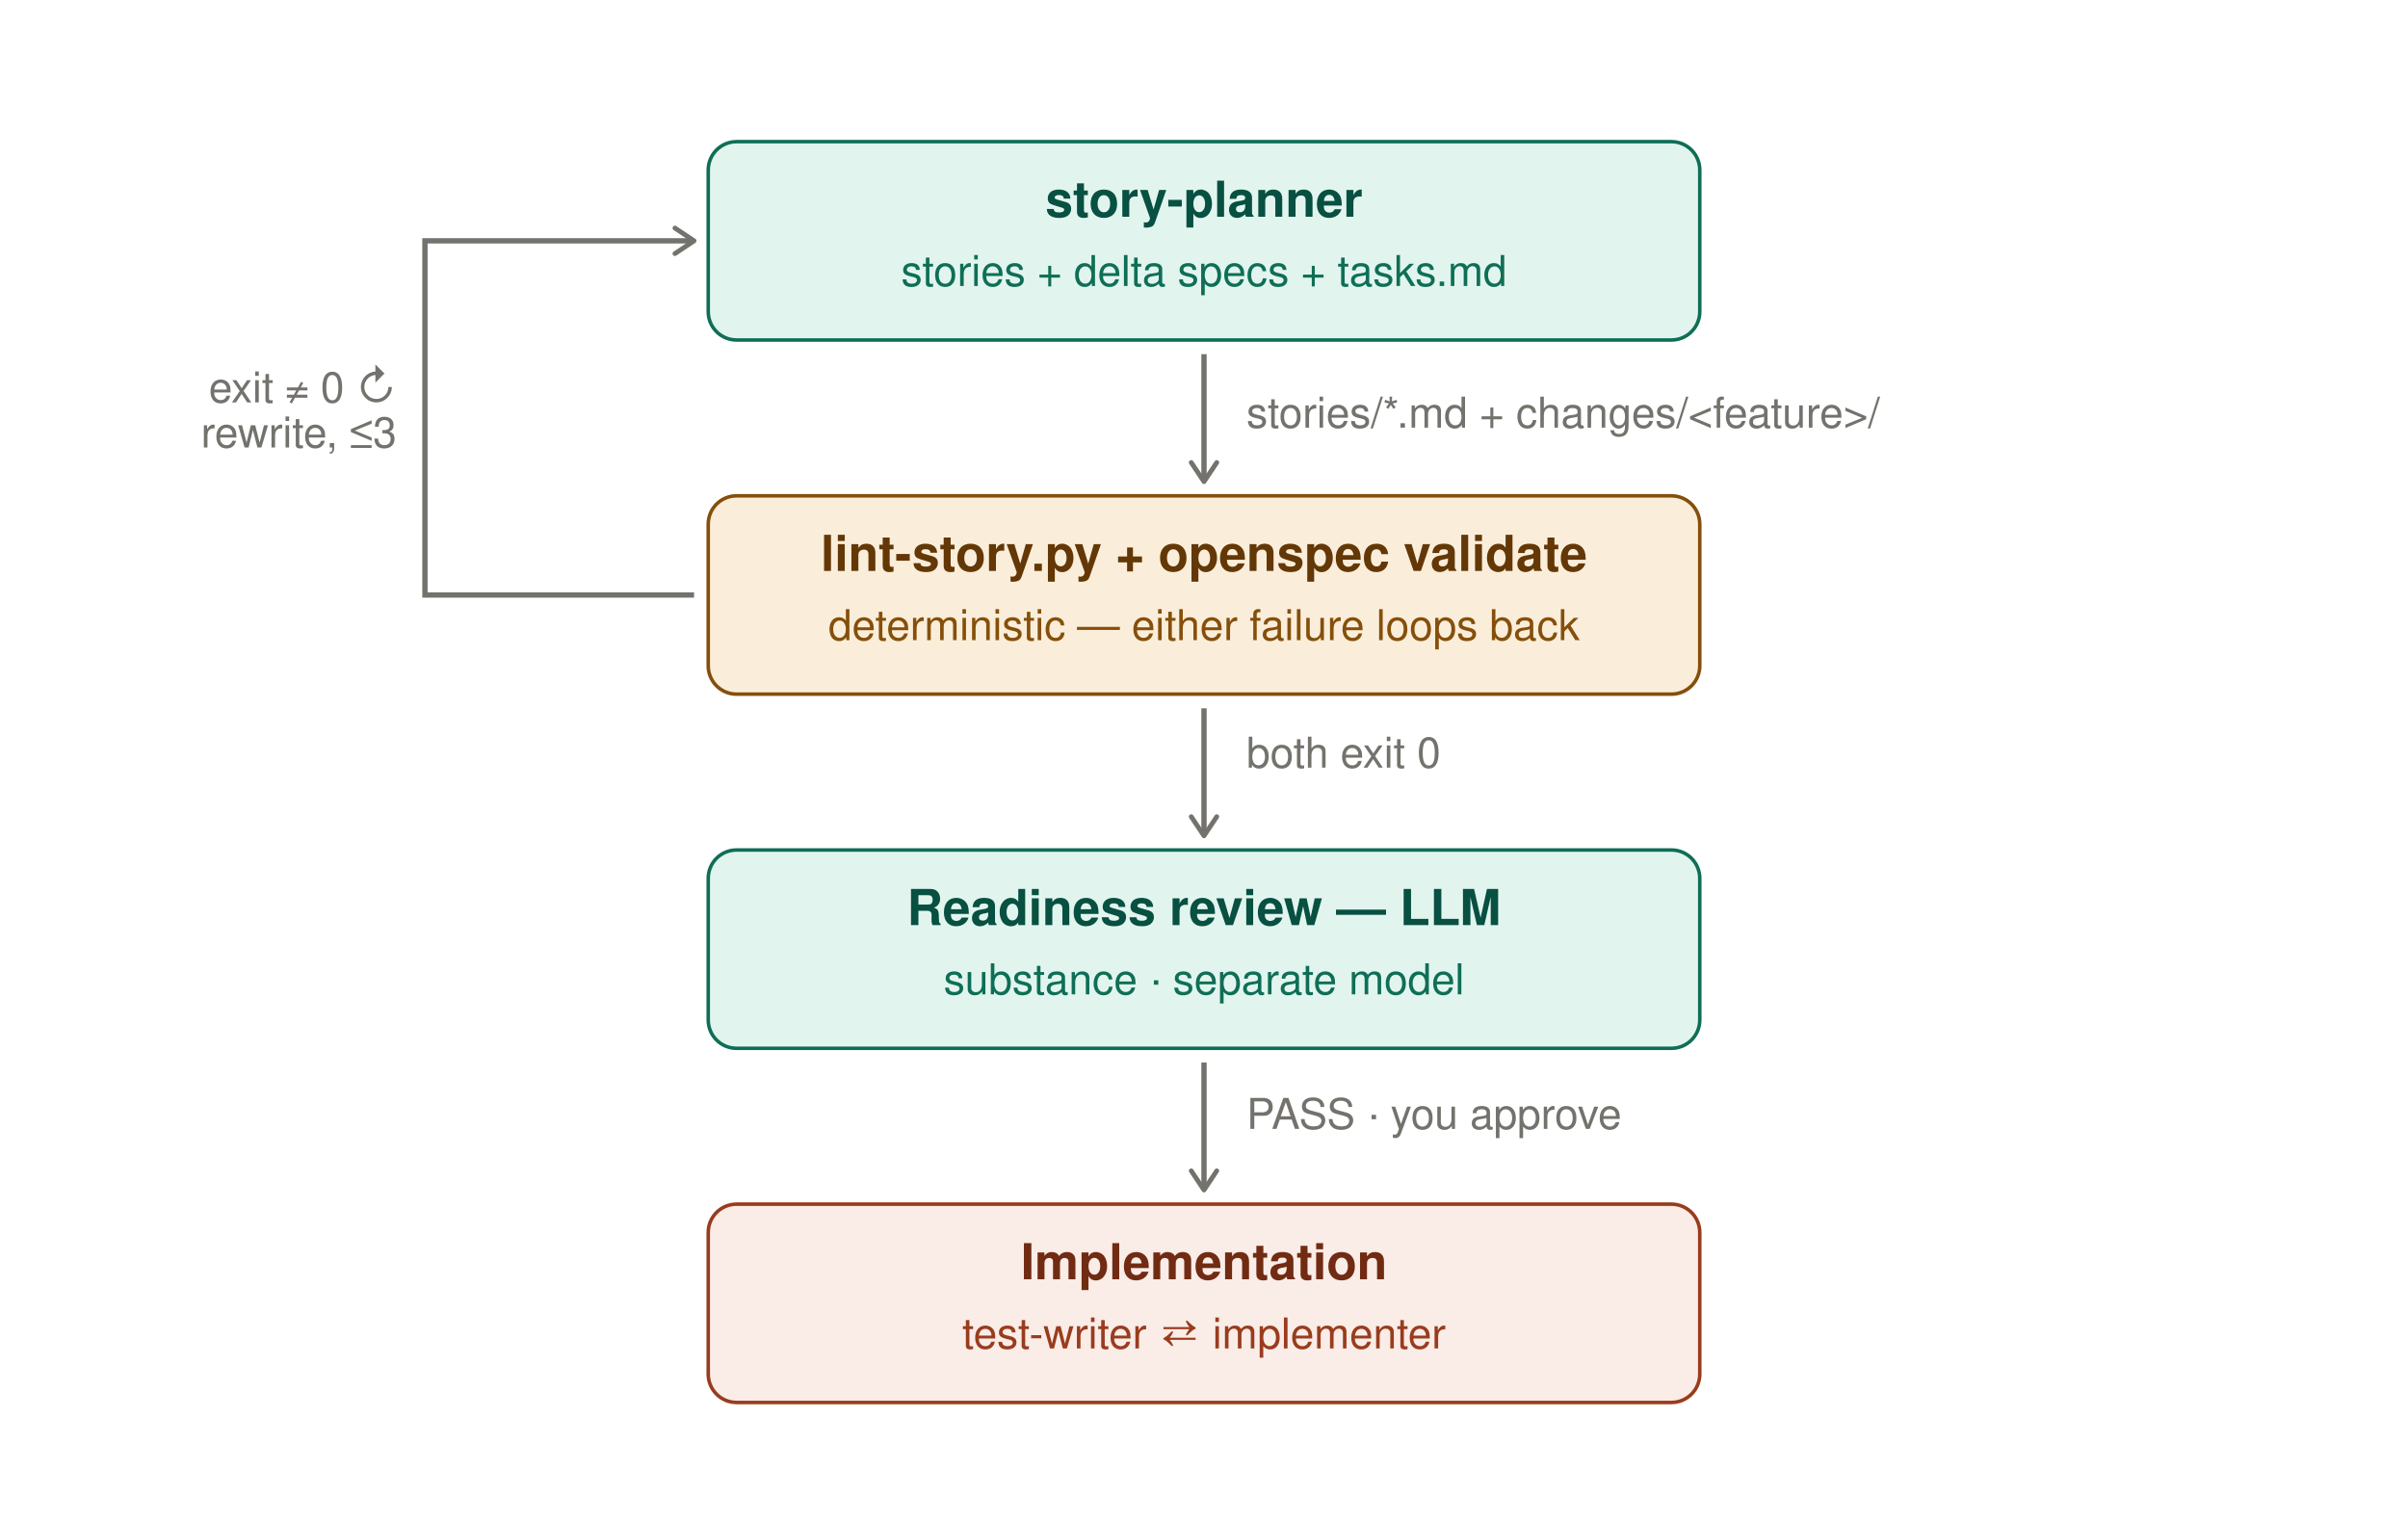
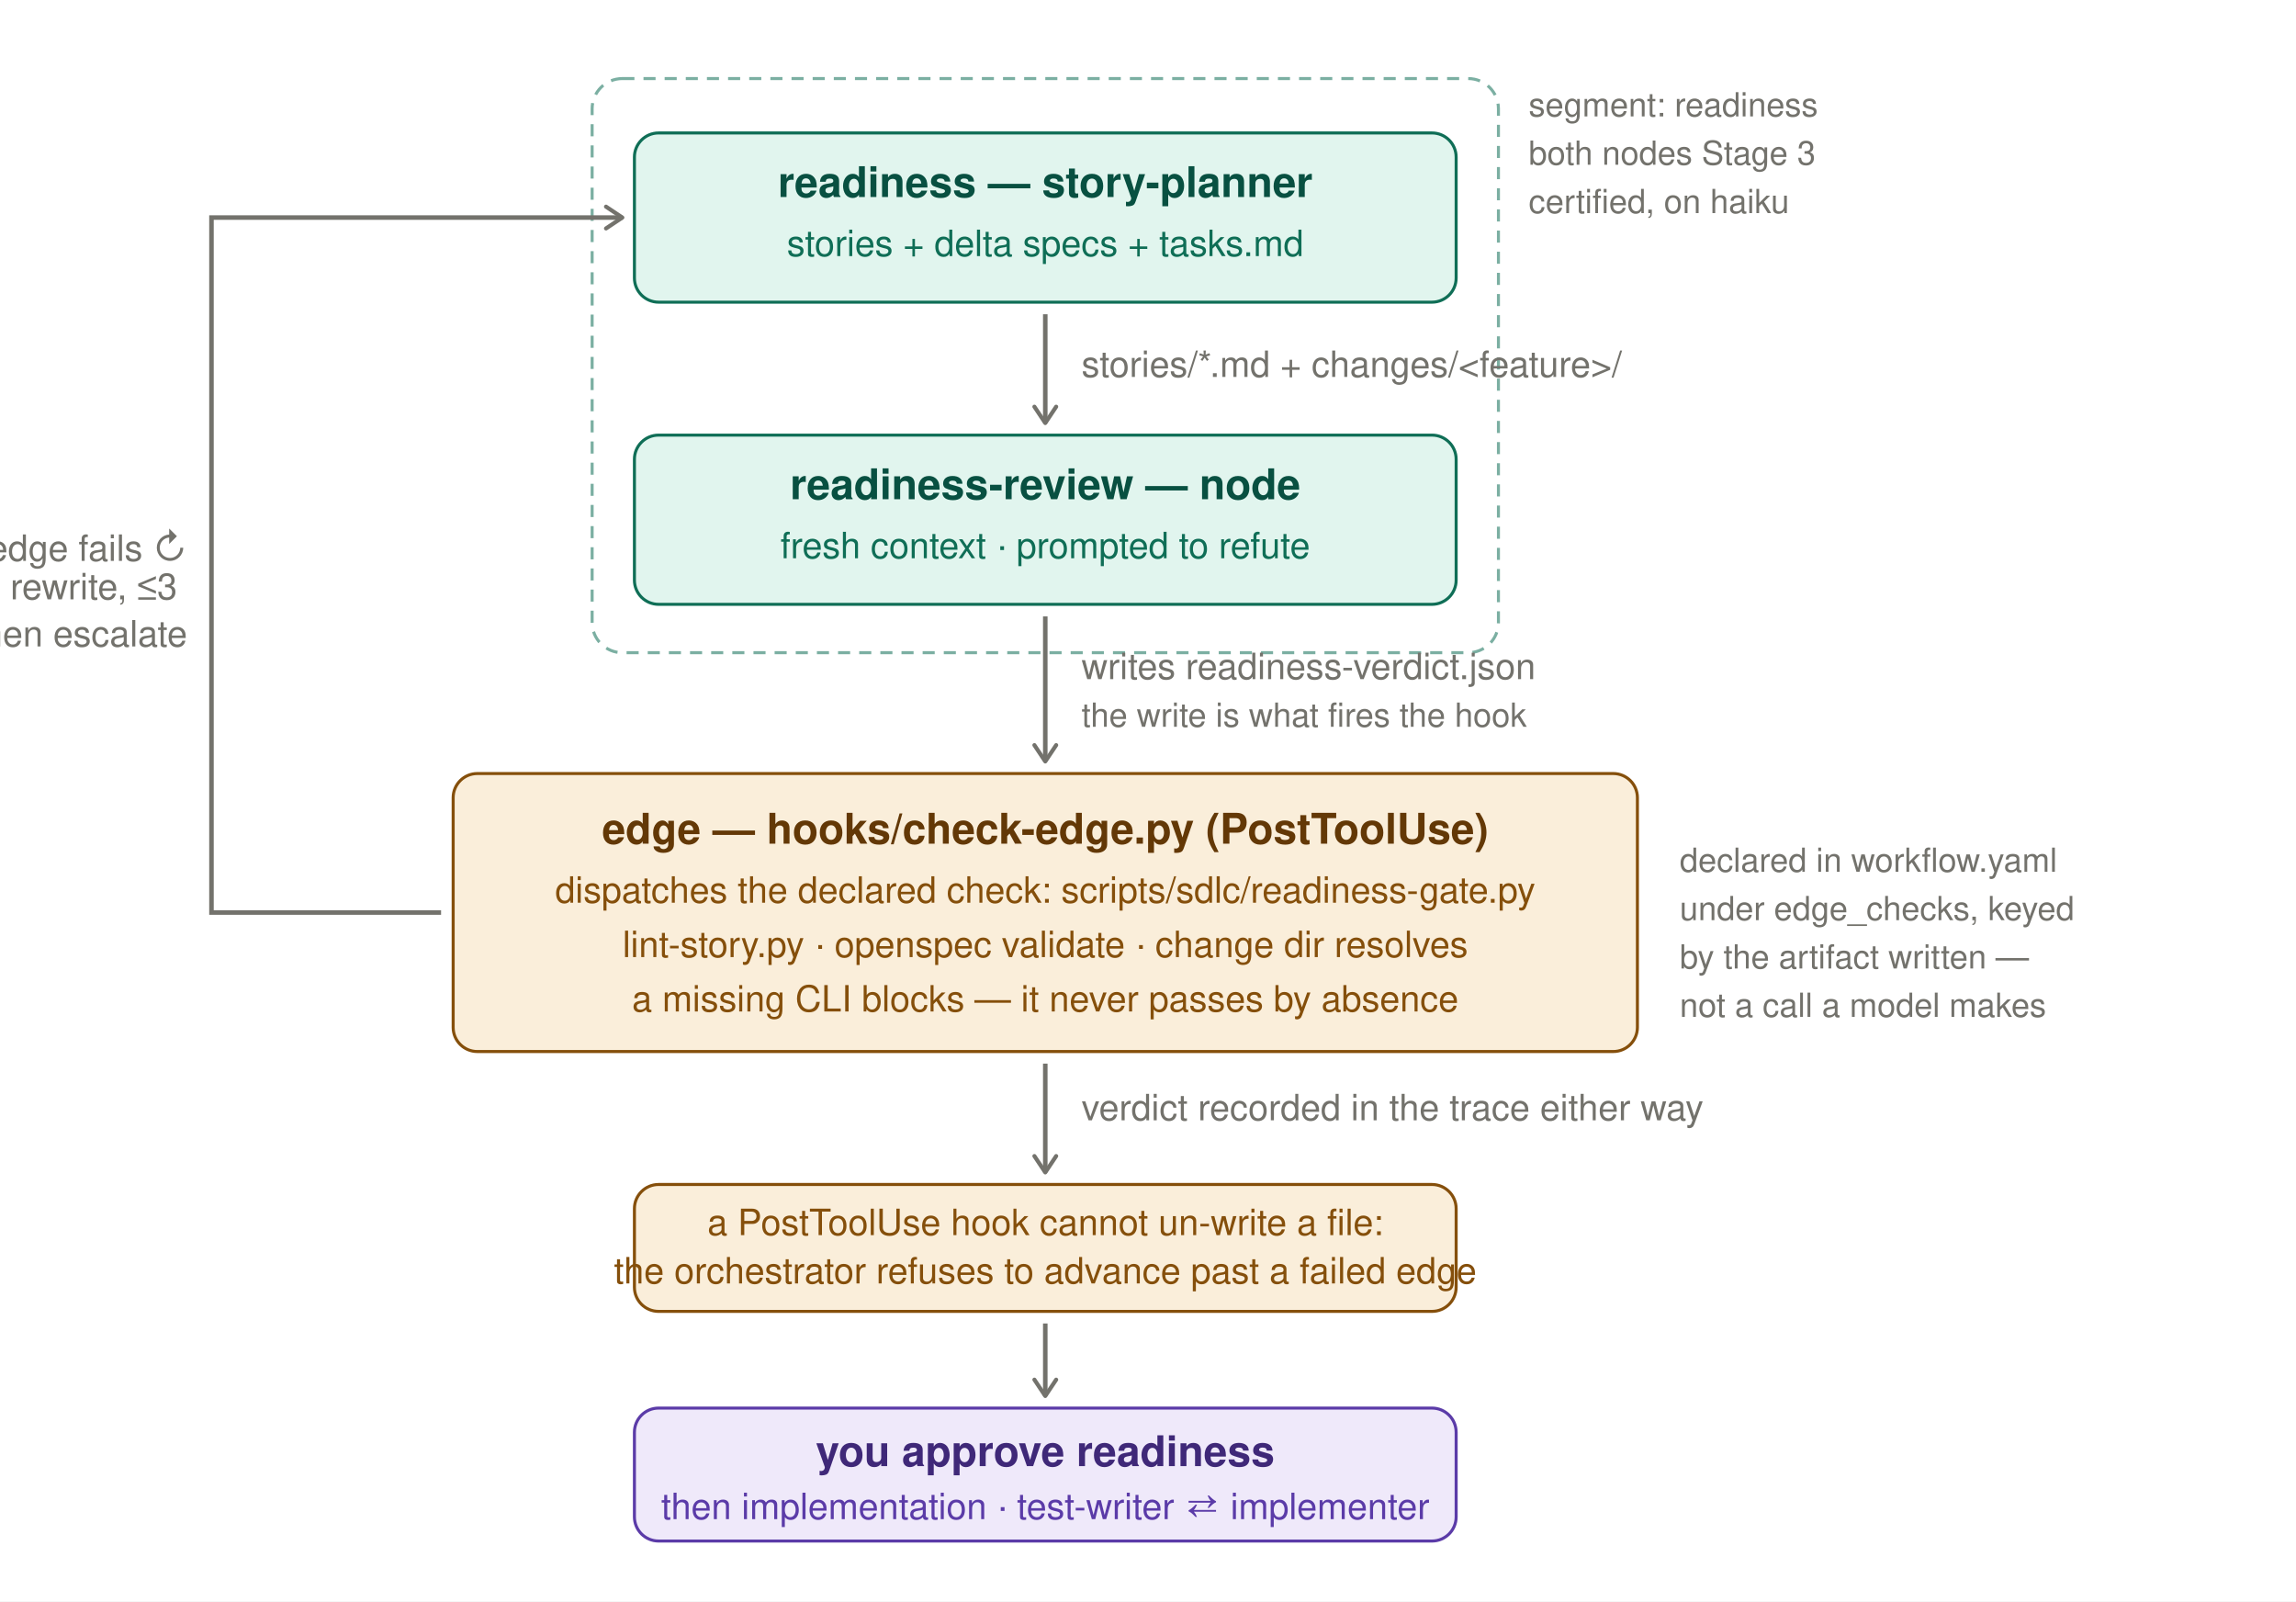
- <svg xmlns="http://www.w3.org/2000/svg" width="680" viewBox="0 0 680 430" role="img">
+ <svg xmlns="http://www.w3.org/2000/svg" width="760" viewBox="0 0 760 530" role="img">
  <style>
text{font-family:-apple-system,BlinkMacSystemFont,'Segoe UI',Helvetica,Arial,sans-serif;fill:#3d3d3a}
.th{font-size:14px;font-weight:600}
.ts{font-size:12px;fill:#73726c}
+ .tt{font-size:11px;fill:#73726c}
.arr{stroke:#73726c;stroke-width:1.5;fill:none}
g.teal&gt;rect{fill:#E1F5EE;stroke:#0F6E56}
g.teal text.th{fill:#085041}
g.teal text.ts{fill:#0F6E56}
g.coral&gt;rect{fill:#FAECE7;stroke:#993C1D}
g.coral text.th{fill:#712B13}
g.coral text.ts{fill:#993C1D}
g.amber&gt;rect{fill:#FAEEDA;stroke:#854F0B}
g.amber text.th{fill:#633806}
g.amber text.ts{fill:#854F0B}
+ g.purple&gt;rect{fill:#EFE9FA;stroke:#5B3BA8}
+ g.purple text.th{fill:#3F2878}
+ g.purple text.ts{fill:#5B3BA8}
+ .seg{fill:none;stroke:#0F6E56;stroke-width:1;stroke-dasharray:4 3;opacity:.55}
</style>
  <defs>
    <marker id="arrow" viewBox="0 0 10 10" refX="8" refY="5" markerWidth="6" markerHeight="6" orient="auto-start-reverse">
      <path d="M2 1L8 5L2 9" fill="none" stroke="#73726c" stroke-width="1.5" stroke-linecap="round" stroke-linejoin="round" />
    </marker>
  </defs>
-   <rect x="0" y="0" width="680" height="430" fill="#ffffff" />
+   <rect x="0" y="0" width="760" height="530" fill="#ffffff" />
+   <rect class="seg" x="196" y="26" width="300" height="190" rx="10" />
+   <text class="tt" x="506" y="36" text-anchor="start" dominant-baseline="central">segment: readiness</text>
+   <text class="tt" x="506" y="52" text-anchor="start" dominant-baseline="central">both nodes Stage 3</text>
+   <text class="tt" x="506" y="68" text-anchor="start" dominant-baseline="central">certified, on haiku</text>
  <g class="teal">
-     <rect x="200" y="40" width="280" height="56" rx="8" />
-     <text class="th" x="340" y="58" text-anchor="middle" dominant-baseline="central">story-planner</text>
-     <text class="ts" x="340" y="78" text-anchor="middle" dominant-baseline="central">stories + delta specs + tasks.md</text>
+     <rect x="210" y="44" width="272" height="56" rx="8" />
+     <text class="th" x="346" y="62" text-anchor="middle" dominant-baseline="central">readiness — story-planner</text>
+     <text class="ts" x="346" y="82" text-anchor="middle" dominant-baseline="central">stories + delta specs + tasks.md</text>
  </g>
-   <line x1="340" y1="100" x2="340" y2="136" class="arr" marker-end="url(#arrow)" />
-   <text class="ts" x="352" y="118" text-anchor="start" dominant-baseline="central">stories/*.md + changes/&lt;feature&gt;/</text>
+   <line x1="346" y1="104" x2="346" y2="140" class="arr" marker-end="url(#arrow)" />
+   <text class="ts" x="358" y="122" text-anchor="start" dominant-baseline="central">stories/*.md + changes/&lt;feature&gt;/</text>
+   <g class="teal">
+     <rect x="210" y="144" width="272" height="56" rx="8" />
+     <text class="th" x="346" y="162" text-anchor="middle" dominant-baseline="central">readiness-review — node</text>
+     <text class="ts" x="346" y="182" text-anchor="middle" dominant-baseline="central">fresh context · prompted to refute</text>
+   </g>
+   <line x1="346" y1="204" x2="346" y2="252" class="arr" marker-end="url(#arrow)" />
+   <text class="ts" x="358" y="222" text-anchor="start" dominant-baseline="central">writes readiness-verdict.json</text>
+   <text class="tt" x="358" y="238" text-anchor="start" dominant-baseline="central">the write is what fires the hook</text>
  <g class="amber">
-     <rect x="200" y="140" width="280" height="56" rx="8" />
-     <text class="th" x="340" y="158" text-anchor="middle" dominant-baseline="central">lint-story.py + openspec validate</text>
-     <text class="ts" x="340" y="178" text-anchor="middle" dominant-baseline="central">deterministic — either failure loops back</text>
+     <rect x="150" y="256" width="392" height="92" rx="8" />
+     <text class="th" x="346" y="276" text-anchor="middle" dominant-baseline="central">edge — hooks/check-edge.py (PostToolUse)</text>
+     <text class="ts" x="346" y="296" text-anchor="middle" dominant-baseline="central">dispatches the declared check: scripts/sdlc/readiness-gate.py</text>
+     <text class="ts" x="346" y="314" text-anchor="middle" dominant-baseline="central">lint-story.py · openspec validate · change dir resolves</text>
+     <text class="ts" x="346" y="332" text-anchor="middle" dominant-baseline="central">a missing CLI blocks — it never passes by absence</text>
  </g>
-   <path d="M196 168 L120 168 L120 68 L196 68" class="arr" marker-end="url(#arrow)" />
-   <text class="ts" x="112" y="108" text-anchor="end" dominant-baseline="central">exit ≠ 0 ↻<tspan x="112" dy="1.3em">rewrite, ≤3</tspan>
+   <text class="tt" x="556" y="286" text-anchor="start" dominant-baseline="central">declared in workflow.yaml</text>
+   <text class="tt" x="556" y="302" text-anchor="start" dominant-baseline="central">under edge_checks, keyed</text>
+   <text class="tt" x="556" y="318" text-anchor="start" dominant-baseline="central">by the artifact written —</text>
+   <text class="tt" x="556" y="334" text-anchor="start" dominant-baseline="central">not a call a model makes</text>
+   <path d="M146 302 L70 302 L70 72 L206 72" class="arr" marker-end="url(#arrow)" />
+   <text class="ts" x="62" y="180" text-anchor="end" dominant-baseline="central">edge fails ↻<tspan x="62" dy="1.3em">rewrite, ≤3</tspan>
+     <tspan x="62" dy="1.3em">then escalate</tspan>
  </text>
-   <line x1="340" y1="200" x2="340" y2="236" class="arr" marker-end="url(#arrow)" />
-   <text class="ts" x="352" y="214" text-anchor="start" dominant-baseline="central">both exit 0</text>
-   <g class="teal">
-     <rect x="200" y="240" width="280" height="56" rx="8" />
-     <text class="th" x="340" y="258" text-anchor="middle" dominant-baseline="central">Readiness review — LLM</text>
-     <text class="ts" x="340" y="278" text-anchor="middle" dominant-baseline="central">substance · separate model</text>
+   <line x1="346" y1="352" x2="346" y2="388" class="arr" marker-end="url(#arrow)" />
+   <text class="ts" x="358" y="368" text-anchor="start" dominant-baseline="central">verdict recorded in the trace either way</text>
+   <g class="amber">
+     <rect x="210" y="392" width="272" height="42" rx="8" />
+     <text class="ts" x="346" y="406" text-anchor="middle" dominant-baseline="central">a PostToolUse hook cannot un-write a file:</text>
+     <text class="ts" x="346" y="422" text-anchor="middle" dominant-baseline="central">the orchestrator refuses to advance past a failed edge</text>
  </g>
-   <line x1="340" y1="300" x2="340" y2="336" class="arr" marker-end="url(#arrow)" />
-   <text class="ts" x="352" y="316" text-anchor="start" dominant-baseline="central">PASS · you approve</text>
-   <g class="coral">
-     <rect x="200" y="340" width="280" height="56" rx="8" />
-     <text class="th" x="340" y="358" text-anchor="middle" dominant-baseline="central">Implementation</text>
-     <text class="ts" x="340" y="378" text-anchor="middle" dominant-baseline="central">test-writer ⇄ implementer</text>
+   <line x1="346" y1="438" x2="346" y2="462" class="arr" marker-end="url(#arrow)" />
+   <g class="purple">
+     <rect x="210" y="466" width="272" height="44" rx="8" />
+     <text class="th" x="346" y="482" text-anchor="middle" dominant-baseline="central">you approve readiness</text>
+     <text class="ts" x="346" y="500" text-anchor="middle" dominant-baseline="central">then implementation · test-writer ⇄ implementer</text>
  </g>
</svg>
